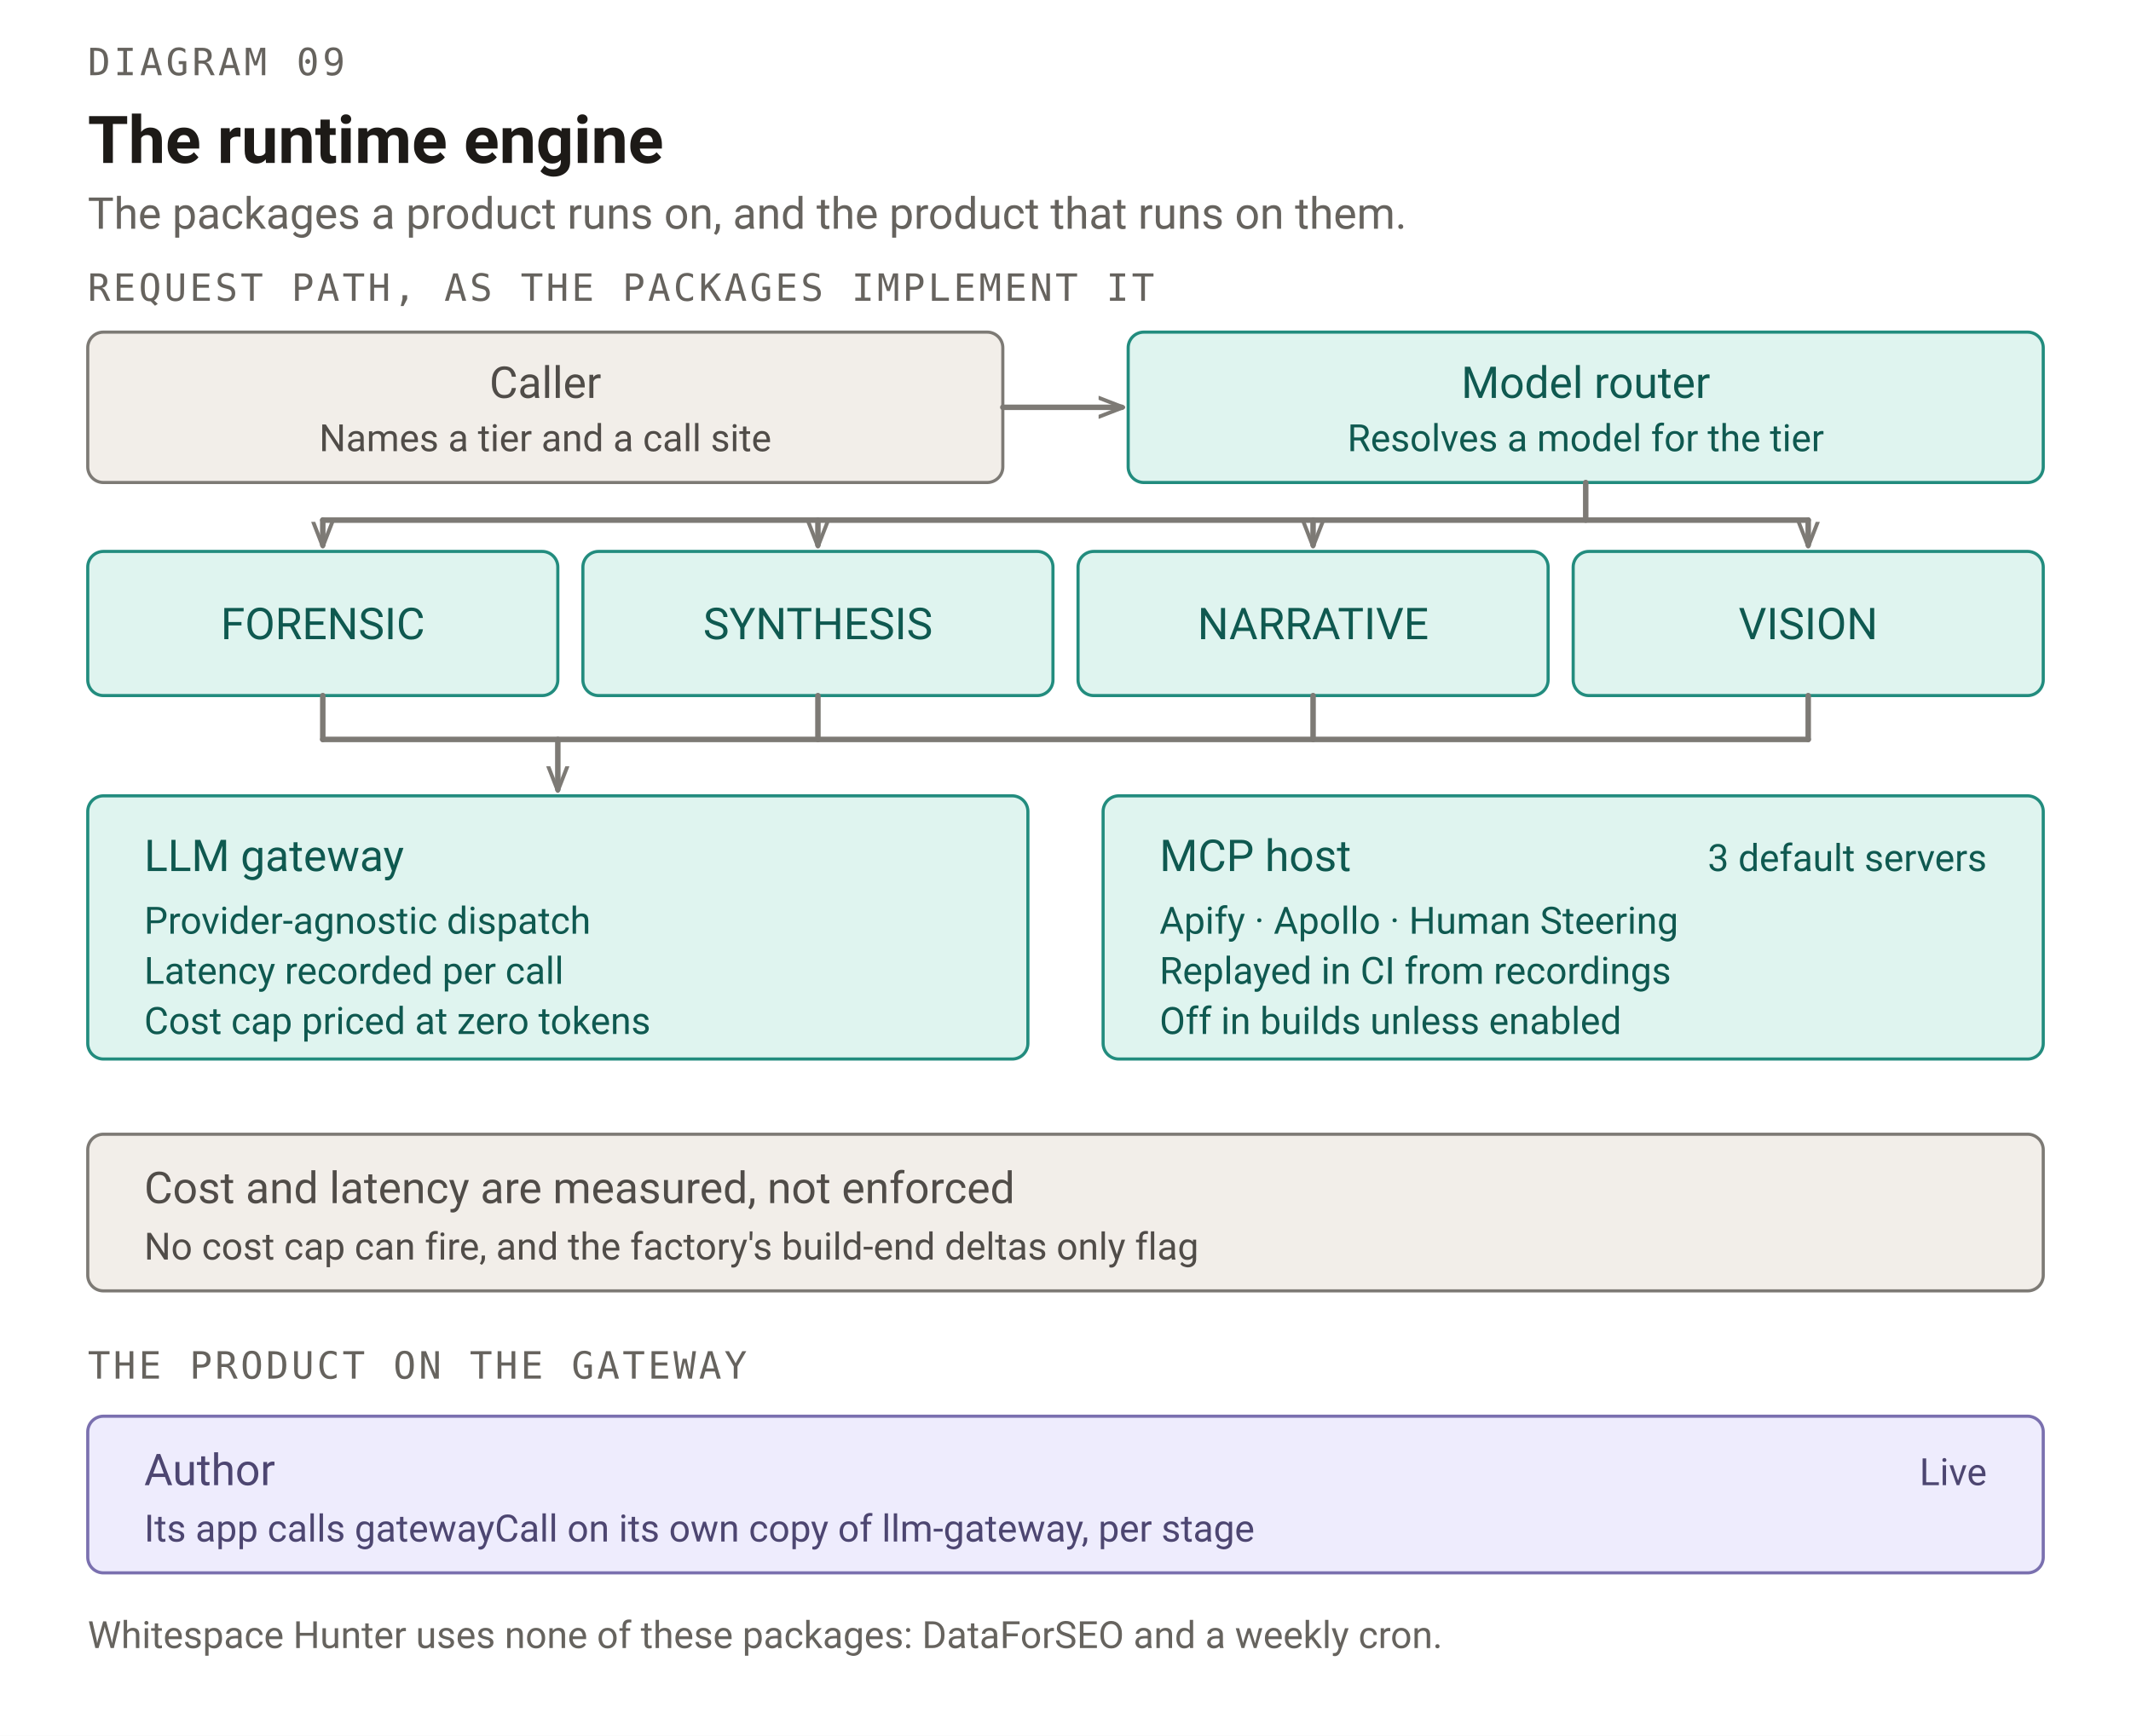
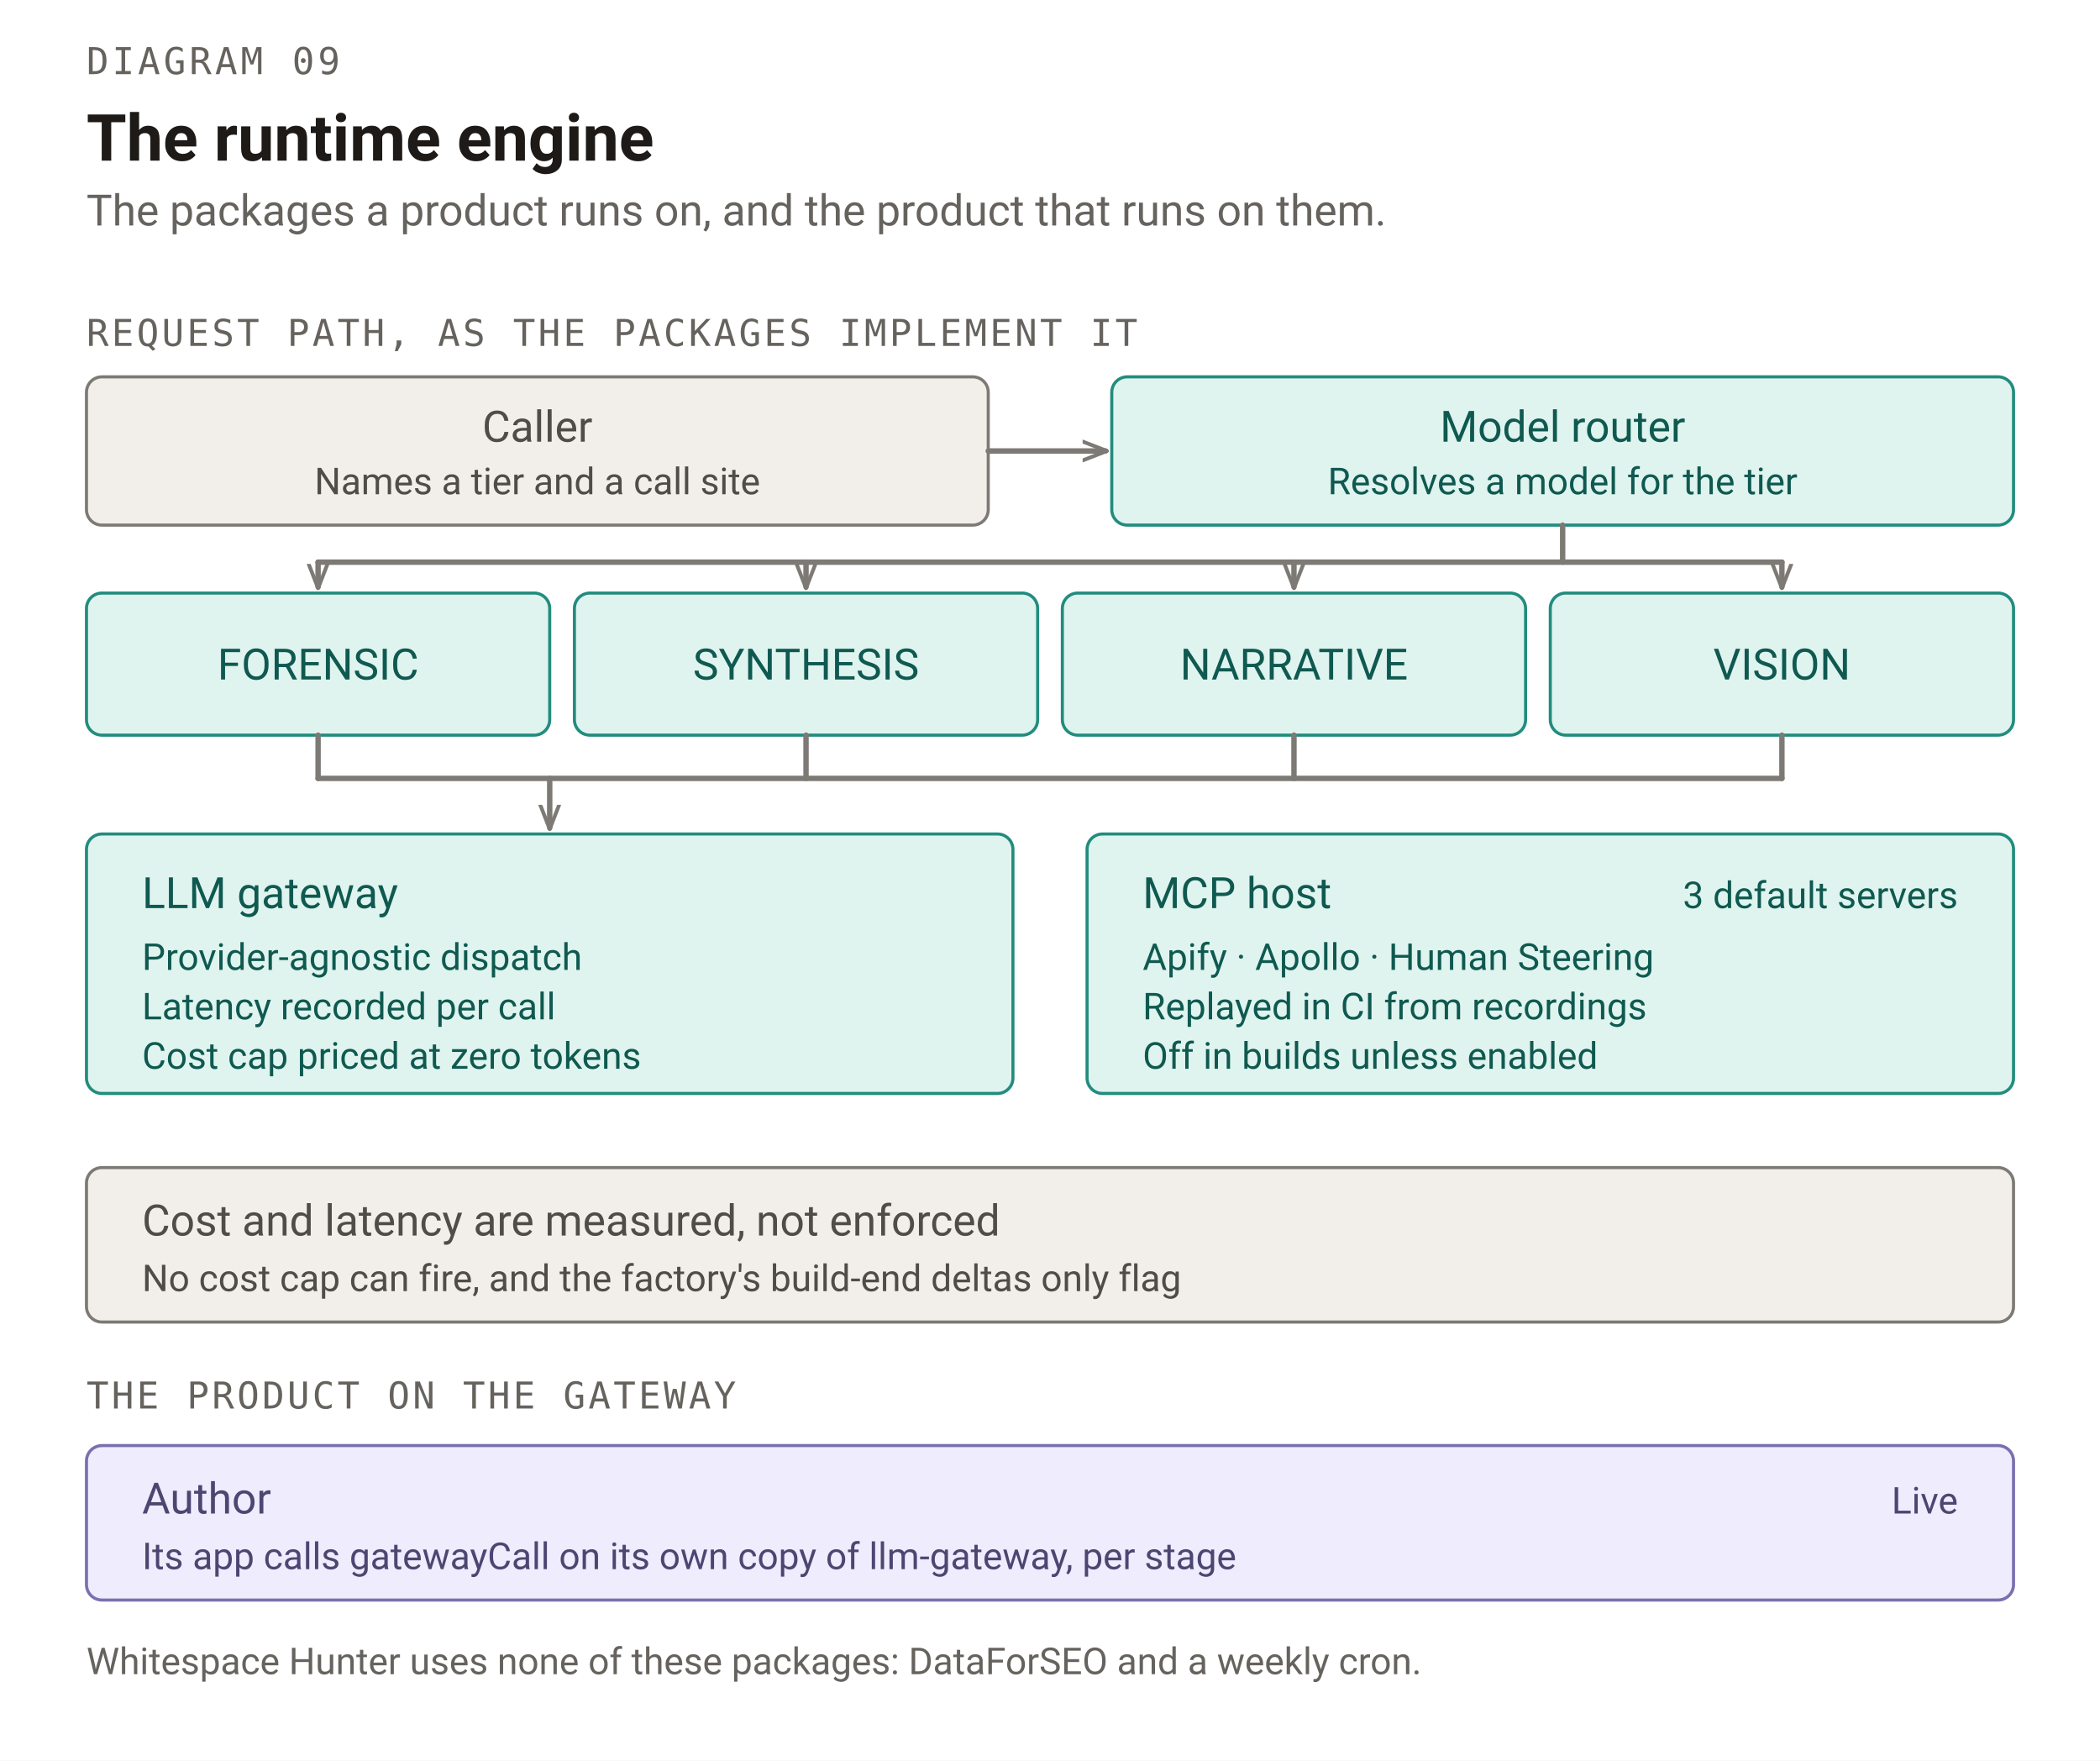
- <svg xmlns="http://www.w3.org/2000/svg" viewBox="0 0 680 554" width="100%" role="img" aria-label="The runtime engine. The packages a product runs on, and the product that runs on them.">
+ <svg xmlns="http://www.w3.org/2000/svg" viewBox="0 0 680 570" width="100%" role="img" aria-label="The runtime engine. The packages a product runs on, and the product that runs on them.">
  <style>text{font-family:system-ui,-apple-system,'Segoe UI',Roboto,'Helvetica Neue',sans-serif}text.mono{font-family:ui-monospace,'SFMono-Regular','Cascadia Mono','Segoe UI Mono','DejaVu Sans Mono','Liberation Mono',monospace}.num{font-variant-numeric:tabular-nums}@media (prefers-color-scheme:dark){.teal-f{fill:#122925;stroke:#61c2b2}.teal-o{stroke:#61c2b2}.teal-t{fill:#bee8e0}.teal-m{fill:#61c2b2}.teal-h{stroke:#32a091}.purple-f{fill:#242232;stroke:#ada4e6}.purple-o{stroke:#ada4e6}.purple-t{fill:#dddafb}.purple-m{fill:#ada4e6}.purple-h{stroke:#8b81c5}.coral-f{fill:#311f19;stroke:#e39982}.coral-o{stroke:#e39982}.coral-t{fill:#fad5c9}.coral-m{fill:#e39982}.coral-h{stroke:#c0765f}.gray-f{fill:#262421;stroke:#b1ada8}.gray-o{stroke:#b1ada8}.gray-t{fill:#e1ddd8}.gray-m{fill:#b1ada8}.gray-h{stroke:#8f8b87}.surface{fill:#0d0b08}.ink{fill:#ebe7e2}.mute{fill:#dbd7d2}.rule{stroke:#5b5753}}[data-theme=dark] .teal-f{fill:#122925;stroke:#61c2b2}[data-theme=dark] .teal-o{stroke:#61c2b2}[data-theme=dark] .teal-t{fill:#bee8e0}[data-theme=dark] .teal-m{fill:#61c2b2}[data-theme=dark] .teal-h{stroke:#32a091}[data-theme=dark] .purple-f{fill:#242232;stroke:#ada4e6}[data-theme=dark] .purple-o{stroke:#ada4e6}[data-theme=dark] .purple-t{fill:#dddafb}[data-theme=dark] .purple-m{fill:#ada4e6}[data-theme=dark] .purple-h{stroke:#8b81c5}[data-theme=dark] .coral-f{fill:#311f19;stroke:#e39982}[data-theme=dark] .coral-o{stroke:#e39982}[data-theme=dark] .coral-t{fill:#fad5c9}[data-theme=dark] .coral-m{fill:#e39982}[data-theme=dark] .coral-h{stroke:#c0765f}[data-theme=dark] .gray-f{fill:#262421;stroke:#b1ada8}[data-theme=dark] .gray-o{stroke:#b1ada8}[data-theme=dark] .gray-t{fill:#e1ddd8}[data-theme=dark] .gray-m{fill:#b1ada8}[data-theme=dark] .gray-h{stroke:#8f8b87}[data-theme=dark] .surface{fill:#0d0b08}[data-theme=dark] .ink{fill:#ebe7e2}[data-theme=dark] .mute{fill:#dbd7d2}[data-theme=dark] .rule{stroke:#5b5753}[data-theme=light] .teal-f{fill:#dff4ef;stroke:#228c7e}[data-theme=light] .teal-o{stroke:#228c7e}[data-theme=light] .teal-t{fill:#0f5950}[data-theme=light] .teal-m{fill:#228c7e}[data-theme=light] .teal-h{stroke:#32a091}[data-theme=light] .purple-f{fill:#eeecfd;stroke:#7a70af}[data-theme=light] .purple-o{stroke:#7a70af}[data-theme=light] .purple-t{fill:#4d4671}[data-theme=light] .purple-m{fill:#7a70af}[data-theme=light] .purple-h{stroke:#8b81c5}[data-theme=light] .coral-f{fill:#fdeae4;stroke:#aa6550}[data-theme=light] .coral-o{stroke:#aa6550}[data-theme=light] .coral-t{fill:#6e3f30}[data-theme=light] .coral-m{fill:#aa6550}[data-theme=light] .coral-h{stroke:#c0765f}[data-theme=light] .gray-f{fill:#f2eee9;stroke:#7d7a75}[data-theme=light] .gray-o{stroke:#7d7a75}[data-theme=light] .gray-t{fill:#504c48}[data-theme=light] .gray-m{fill:#7d7a75}[data-theme=light] .gray-h{stroke:#8f8b87}[data-theme=light] .surface{fill:#ffffff}[data-theme=light] .ink{fill:#1d1a17}[data-theme=light] .mute{fill:#66635e}[data-theme=light] .rule{stroke:#c1bdb8}</style>
  <defs>
    <marker id="ar-teal" viewBox="0 0 10 10" refX="8.5" refY="5" markerWidth="5" markerHeight="5" orient="auto-start-reverse">
      <path d="M0,1.5 L9,5 L0,8.5" fill="none" stroke="#228c7e" stroke-width="1.4" stroke-linecap="round" stroke-linejoin="round" class="teal-o" />
    </marker>
    <marker id="ar-purple" viewBox="0 0 10 10" refX="8.5" refY="5" markerWidth="5" markerHeight="5" orient="auto-start-reverse">
      <path d="M0,1.5 L9,5 L0,8.5" fill="none" stroke="#7a70af" stroke-width="1.4" stroke-linecap="round" stroke-linejoin="round" class="purple-o" />
    </marker>
    <marker id="ar-coral" viewBox="0 0 10 10" refX="8.5" refY="5" markerWidth="5" markerHeight="5" orient="auto-start-reverse">
      <path d="M0,1.5 L9,5 L0,8.5" fill="none" stroke="#aa6550" stroke-width="1.4" stroke-linecap="round" stroke-linejoin="round" class="coral-o" />
    </marker>
    <marker id="ar-gray" viewBox="0 0 10 10" refX="8.5" refY="5" markerWidth="5" markerHeight="5" orient="auto-start-reverse">
      <path d="M0,1.5 L9,5 L0,8.5" fill="none" stroke="#7d7a75" stroke-width="1.4" stroke-linecap="round" stroke-linejoin="round" class="gray-o" />
    </marker>
  </defs>
-   <rect x="0" y="0" width="680" height="554" fill="#ffffff" class="surface" />
+   <rect x="0" y="0" width="680" height="570" fill="#ffffff" class="surface" />
  <text x="28" y="24" font-size="12" fill="#66635e" letter-spacing="1.1" class="mute mono">DIAGRAM 09</text>
  <text x="28" y="52" font-size="21" fill="#1d1a17" font-weight="600" class="ink">The runtime engine</text>
  <text x="28" y="73" font-size="14" fill="#66635e" class="mute">The packages a product runs on, and the product that runs on them.</text>
-   <text x="28" y="96" font-size="12" fill="#66635e" font-weight="500" letter-spacing="0.9" class="mute mono">REQUEST PATH, AS THE PACKAGES IMPLEMENT IT</text>
-   <rect x="28" y="106" width="292" height="48" rx="5" fill="#f2eee9" stroke="#7d7a75" stroke-width="1.0" class="gray-f" />
-   <text x="174.0" y="127.0" font-size="14" fill="#504c48" text-anchor="middle" class="gray-t">Caller</text>
-   <text x="174.0" y="144.0" font-size="12" fill="#504c48" text-anchor="middle" class="gray-t">Names a tier and a call site</text>
-   <rect x="360" y="106" width="292" height="48" rx="5" fill="#dff4ef" stroke="#228c7e" stroke-width="1.0" class="teal-f" />
-   <text x="506.0" y="127.0" font-size="14" fill="#0f5950" text-anchor="middle" class="teal-t">Model router</text>
-   <text x="506.0" y="144.0" font-size="12" fill="#0f5950" text-anchor="middle" class="teal-t">Resolves a model for the tier</text>
-   <line x1="320" y1="130" x2="358" y2="130" stroke="#7d7a75" stroke-width="1.75" stroke-linecap="round" marker-end="url(#ar-gray)" class="gray-o" />
-   <line x1="506" y1="154" x2="506" y2="166" stroke="#7d7a75" stroke-width="1.75" stroke-linecap="round" class="gray-o" />
-   <line x1="103" y1="166" x2="577" y2="166" stroke="#7d7a75" stroke-width="1.75" stroke-linecap="round" class="gray-o" />
-   <line x1="103" y1="166" x2="103" y2="174" stroke="#7d7a75" stroke-width="1.75" stroke-linecap="round" marker-end="url(#ar-gray)" class="gray-o" />
-   <rect x="28" y="176" width="150" height="46" rx="5" fill="#dff4ef" stroke="#228c7e" stroke-width="1.0" class="teal-f" />
-   <text x="103.0" y="204.0" font-size="14" fill="#0f5950" text-anchor="middle" class="teal-t">FORENSIC</text>
-   <line x1="103" y1="222" x2="103" y2="236" stroke="#7d7a75" stroke-width="1.75" stroke-linecap="round" class="gray-o" />
-   <line x1="261" y1="166" x2="261" y2="174" stroke="#7d7a75" stroke-width="1.75" stroke-linecap="round" marker-end="url(#ar-gray)" class="gray-o" />
-   <rect x="186" y="176" width="150" height="46" rx="5" fill="#dff4ef" stroke="#228c7e" stroke-width="1.0" class="teal-f" />
-   <text x="261.0" y="204.0" font-size="14" fill="#0f5950" text-anchor="middle" class="teal-t">SYNTHESIS</text>
-   <line x1="261" y1="222" x2="261" y2="236" stroke="#7d7a75" stroke-width="1.75" stroke-linecap="round" class="gray-o" />
-   <line x1="419" y1="166" x2="419" y2="174" stroke="#7d7a75" stroke-width="1.75" stroke-linecap="round" marker-end="url(#ar-gray)" class="gray-o" />
-   <rect x="344" y="176" width="150" height="46" rx="5" fill="#dff4ef" stroke="#228c7e" stroke-width="1.0" class="teal-f" />
-   <text x="419.0" y="204.0" font-size="14" fill="#0f5950" text-anchor="middle" class="teal-t">NARRATIVE</text>
-   <line x1="419" y1="222" x2="419" y2="236" stroke="#7d7a75" stroke-width="1.75" stroke-linecap="round" class="gray-o" />
-   <line x1="577" y1="166" x2="577" y2="174" stroke="#7d7a75" stroke-width="1.75" stroke-linecap="round" marker-end="url(#ar-gray)" class="gray-o" />
-   <rect x="502" y="176" width="150" height="46" rx="5" fill="#dff4ef" stroke="#228c7e" stroke-width="1.0" class="teal-f" />
-   <text x="577.0" y="204.0" font-size="14" fill="#0f5950" text-anchor="middle" class="teal-t">VISION</text>
-   <line x1="577" y1="222" x2="577" y2="236" stroke="#7d7a75" stroke-width="1.75" stroke-linecap="round" class="gray-o" />
-   <line x1="103" y1="236" x2="577" y2="236" stroke="#7d7a75" stroke-width="1.75" stroke-linecap="round" class="gray-o" />
-   <line x1="178" y1="236" x2="178" y2="252" stroke="#7d7a75" stroke-width="1.75" stroke-linecap="round" marker-end="url(#ar-gray)" class="gray-o" />
-   <rect x="28" y="254" width="300" height="84" rx="5" fill="#dff4ef" stroke="#228c7e" stroke-width="1.0" class="teal-f" />
-   <text x="46" y="278" font-size="14" fill="#0f5950" class="teal-t">LLM gateway</text>
-   <text x="46" y="298" font-size="12" fill="#0f5950" class="teal-t">Provider-agnostic dispatch</text>
-   <text x="46" y="314" font-size="12" fill="#0f5950" class="teal-t">Latency recorded per call</text>
-   <text x="46" y="330" font-size="12" fill="#0f5950" class="teal-t">Cost cap priced at zero tokens</text>
-   <rect x="352" y="254" width="300" height="84" rx="5" fill="#dff4ef" stroke="#228c7e" stroke-width="1.0" class="teal-f" />
-   <text x="370" y="278" font-size="14" fill="#0f5950" class="teal-t">MCP host</text>
-   <text x="634" y="278" font-size="12" fill="#0f5950" text-anchor="end" class="teal-t">3 default servers</text>
-   <text x="370" y="298" font-size="12" fill="#0f5950" class="teal-t">Apify · Apollo · Human Steering</text>
-   <text x="370" y="314" font-size="12" fill="#0f5950" class="teal-t">Replayed in CI from recordings</text>
-   <text x="370" y="330" font-size="12" fill="#0f5950" class="teal-t">Off in builds unless enabled</text>
-   <rect x="28" y="362" width="624" height="50" rx="5" fill="#f2eee9" stroke="#7d7a75" stroke-width="1.0" class="gray-f" />
-   <text x="46" y="384" font-size="14" fill="#504c48" class="gray-t">Cost and latency are measured, not enforced</text>
-   <text x="46" y="402" font-size="12" fill="#504c48" class="gray-t">No cost cap can fire, and the factory's build-end deltas only flag</text>
-   <text x="28" y="440" font-size="12" fill="#66635e" font-weight="500" letter-spacing="0.9" class="mute mono">THE PRODUCT ON THE GATEWAY</text>
-   <rect x="28" y="452" width="624" height="50" rx="5" fill="#eeecfd" stroke="#7a70af" stroke-width="1.0" class="purple-f" />
-   <text x="46" y="474" font-size="14" fill="#4d4671" class="purple-t">Author</text>
-   <text x="634" y="474" font-size="12" fill="#4d4671" text-anchor="end" class="purple-t">Live</text>
-   <text x="46" y="492" font-size="12" fill="#4d4671" class="purple-t">Its app calls gatewayCall on its own copy of llm-gateway, per stage</text>
-   <text x="28" y="526" font-size="12" fill="#66635e" class="mute">Whitespace Hunter uses none of these packages: DataForSEO and a weekly cron.</text>
+   <g transform="translate(0,16)">
+     <text x="28" y="96" font-size="12" fill="#66635e" font-weight="500" letter-spacing="0.9" class="mute mono">REQUEST PATH, AS THE PACKAGES IMPLEMENT IT</text>
+     <rect x="28" y="106" width="292" height="48" rx="5" fill="#f2eee9" stroke="#7d7a75" stroke-width="1.0" class="gray-f" />
+     <text x="174.0" y="127.0" font-size="14" fill="#504c48" text-anchor="middle" class="gray-t">Caller</text>
+     <text x="174.0" y="144.0" font-size="12" fill="#504c48" text-anchor="middle" class="gray-t">Names a tier and a call site</text>
+     <rect x="360" y="106" width="292" height="48" rx="5" fill="#dff4ef" stroke="#228c7e" stroke-width="1.0" class="teal-f" />
+     <text x="506.0" y="127.0" font-size="14" fill="#0f5950" text-anchor="middle" class="teal-t">Model router</text>
+     <text x="506.0" y="144.0" font-size="12" fill="#0f5950" text-anchor="middle" class="teal-t">Resolves a model for the tier</text>
+     <line x1="320" y1="130" x2="358" y2="130" stroke="#7d7a75" stroke-width="1.75" stroke-linecap="round" marker-end="url(#ar-gray)" class="gray-o" />
+     <line x1="506" y1="154" x2="506" y2="166" stroke="#7d7a75" stroke-width="1.75" stroke-linecap="round" class="gray-o" />
+     <line x1="103" y1="166" x2="577" y2="166" stroke="#7d7a75" stroke-width="1.75" stroke-linecap="round" class="gray-o" />
+     <line x1="103" y1="166" x2="103" y2="174" stroke="#7d7a75" stroke-width="1.75" stroke-linecap="round" marker-end="url(#ar-gray)" class="gray-o" />
+     <rect x="28" y="176" width="150" height="46" rx="5" fill="#dff4ef" stroke="#228c7e" stroke-width="1.0" class="teal-f" />
+     <text x="103.0" y="204.0" font-size="14" fill="#0f5950" text-anchor="middle" class="teal-t">FORENSIC</text>
+     <line x1="103" y1="222" x2="103" y2="236" stroke="#7d7a75" stroke-width="1.75" stroke-linecap="round" class="gray-o" />
+     <line x1="261" y1="166" x2="261" y2="174" stroke="#7d7a75" stroke-width="1.75" stroke-linecap="round" marker-end="url(#ar-gray)" class="gray-o" />
+     <rect x="186" y="176" width="150" height="46" rx="5" fill="#dff4ef" stroke="#228c7e" stroke-width="1.0" class="teal-f" />
+     <text x="261.0" y="204.0" font-size="14" fill="#0f5950" text-anchor="middle" class="teal-t">SYNTHESIS</text>
+     <line x1="261" y1="222" x2="261" y2="236" stroke="#7d7a75" stroke-width="1.75" stroke-linecap="round" class="gray-o" />
+     <line x1="419" y1="166" x2="419" y2="174" stroke="#7d7a75" stroke-width="1.75" stroke-linecap="round" marker-end="url(#ar-gray)" class="gray-o" />
+     <rect x="344" y="176" width="150" height="46" rx="5" fill="#dff4ef" stroke="#228c7e" stroke-width="1.0" class="teal-f" />
+     <text x="419.0" y="204.0" font-size="14" fill="#0f5950" text-anchor="middle" class="teal-t">NARRATIVE</text>
+     <line x1="419" y1="222" x2="419" y2="236" stroke="#7d7a75" stroke-width="1.75" stroke-linecap="round" class="gray-o" />
+     <line x1="577" y1="166" x2="577" y2="174" stroke="#7d7a75" stroke-width="1.75" stroke-linecap="round" marker-end="url(#ar-gray)" class="gray-o" />
+     <rect x="502" y="176" width="150" height="46" rx="5" fill="#dff4ef" stroke="#228c7e" stroke-width="1.0" class="teal-f" />
+     <text x="577.0" y="204.0" font-size="14" fill="#0f5950" text-anchor="middle" class="teal-t">VISION</text>
+     <line x1="577" y1="222" x2="577" y2="236" stroke="#7d7a75" stroke-width="1.75" stroke-linecap="round" class="gray-o" />
+     <line x1="103" y1="236" x2="577" y2="236" stroke="#7d7a75" stroke-width="1.75" stroke-linecap="round" class="gray-o" />
+     <line x1="178" y1="236" x2="178" y2="252" stroke="#7d7a75" stroke-width="1.75" stroke-linecap="round" marker-end="url(#ar-gray)" class="gray-o" />
+     <rect x="28" y="254" width="300" height="84" rx="5" fill="#dff4ef" stroke="#228c7e" stroke-width="1.0" class="teal-f" />
+     <text x="46" y="278" font-size="14" fill="#0f5950" class="teal-t">LLM gateway</text>
+     <text x="46" y="298" font-size="12" fill="#0f5950" class="teal-t">Provider-agnostic dispatch</text>
+     <text x="46" y="314" font-size="12" fill="#0f5950" class="teal-t">Latency recorded per call</text>
+     <text x="46" y="330" font-size="12" fill="#0f5950" class="teal-t">Cost cap priced at zero tokens</text>
+     <rect x="352" y="254" width="300" height="84" rx="5" fill="#dff4ef" stroke="#228c7e" stroke-width="1.0" class="teal-f" />
+     <text x="370" y="278" font-size="14" fill="#0f5950" class="teal-t">MCP host</text>
+     <text x="634" y="278" font-size="12" fill="#0f5950" text-anchor="end" class="teal-t">3 default servers</text>
+     <text x="370" y="298" font-size="12" fill="#0f5950" class="teal-t">Apify · Apollo · Human Steering</text>
+     <text x="370" y="314" font-size="12" fill="#0f5950" class="teal-t">Replayed in CI from recordings</text>
+     <text x="370" y="330" font-size="12" fill="#0f5950" class="teal-t">Off in builds unless enabled</text>
+     <rect x="28" y="362" width="624" height="50" rx="5" fill="#f2eee9" stroke="#7d7a75" stroke-width="1.0" class="gray-f" />
+     <text x="46" y="384" font-size="14" fill="#504c48" class="gray-t">Cost and latency are measured, not enforced</text>
+     <text x="46" y="402" font-size="12" fill="#504c48" class="gray-t">No cost cap can fire, and the factory's build-end deltas only flag</text>
+     <text x="28" y="440" font-size="12" fill="#66635e" font-weight="500" letter-spacing="0.9" class="mute mono">THE PRODUCT ON THE GATEWAY</text>
+     <rect x="28" y="452" width="624" height="50" rx="5" fill="#eeecfd" stroke="#7a70af" stroke-width="1.0" class="purple-f" />
+     <text x="46" y="474" font-size="14" fill="#4d4671" class="purple-t">Author</text>
+     <text x="634" y="474" font-size="12" fill="#4d4671" text-anchor="end" class="purple-t">Live</text>
+     <text x="46" y="492" font-size="12" fill="#4d4671" class="purple-t">Its app calls gatewayCall on its own copy of llm-gateway, per stage</text>
+     <text x="28" y="526" font-size="12" fill="#66635e" class="mute">Whitespace Hunter uses none of these packages: DataForSEO and a weekly cron.</text>
+   </g>
</svg>
